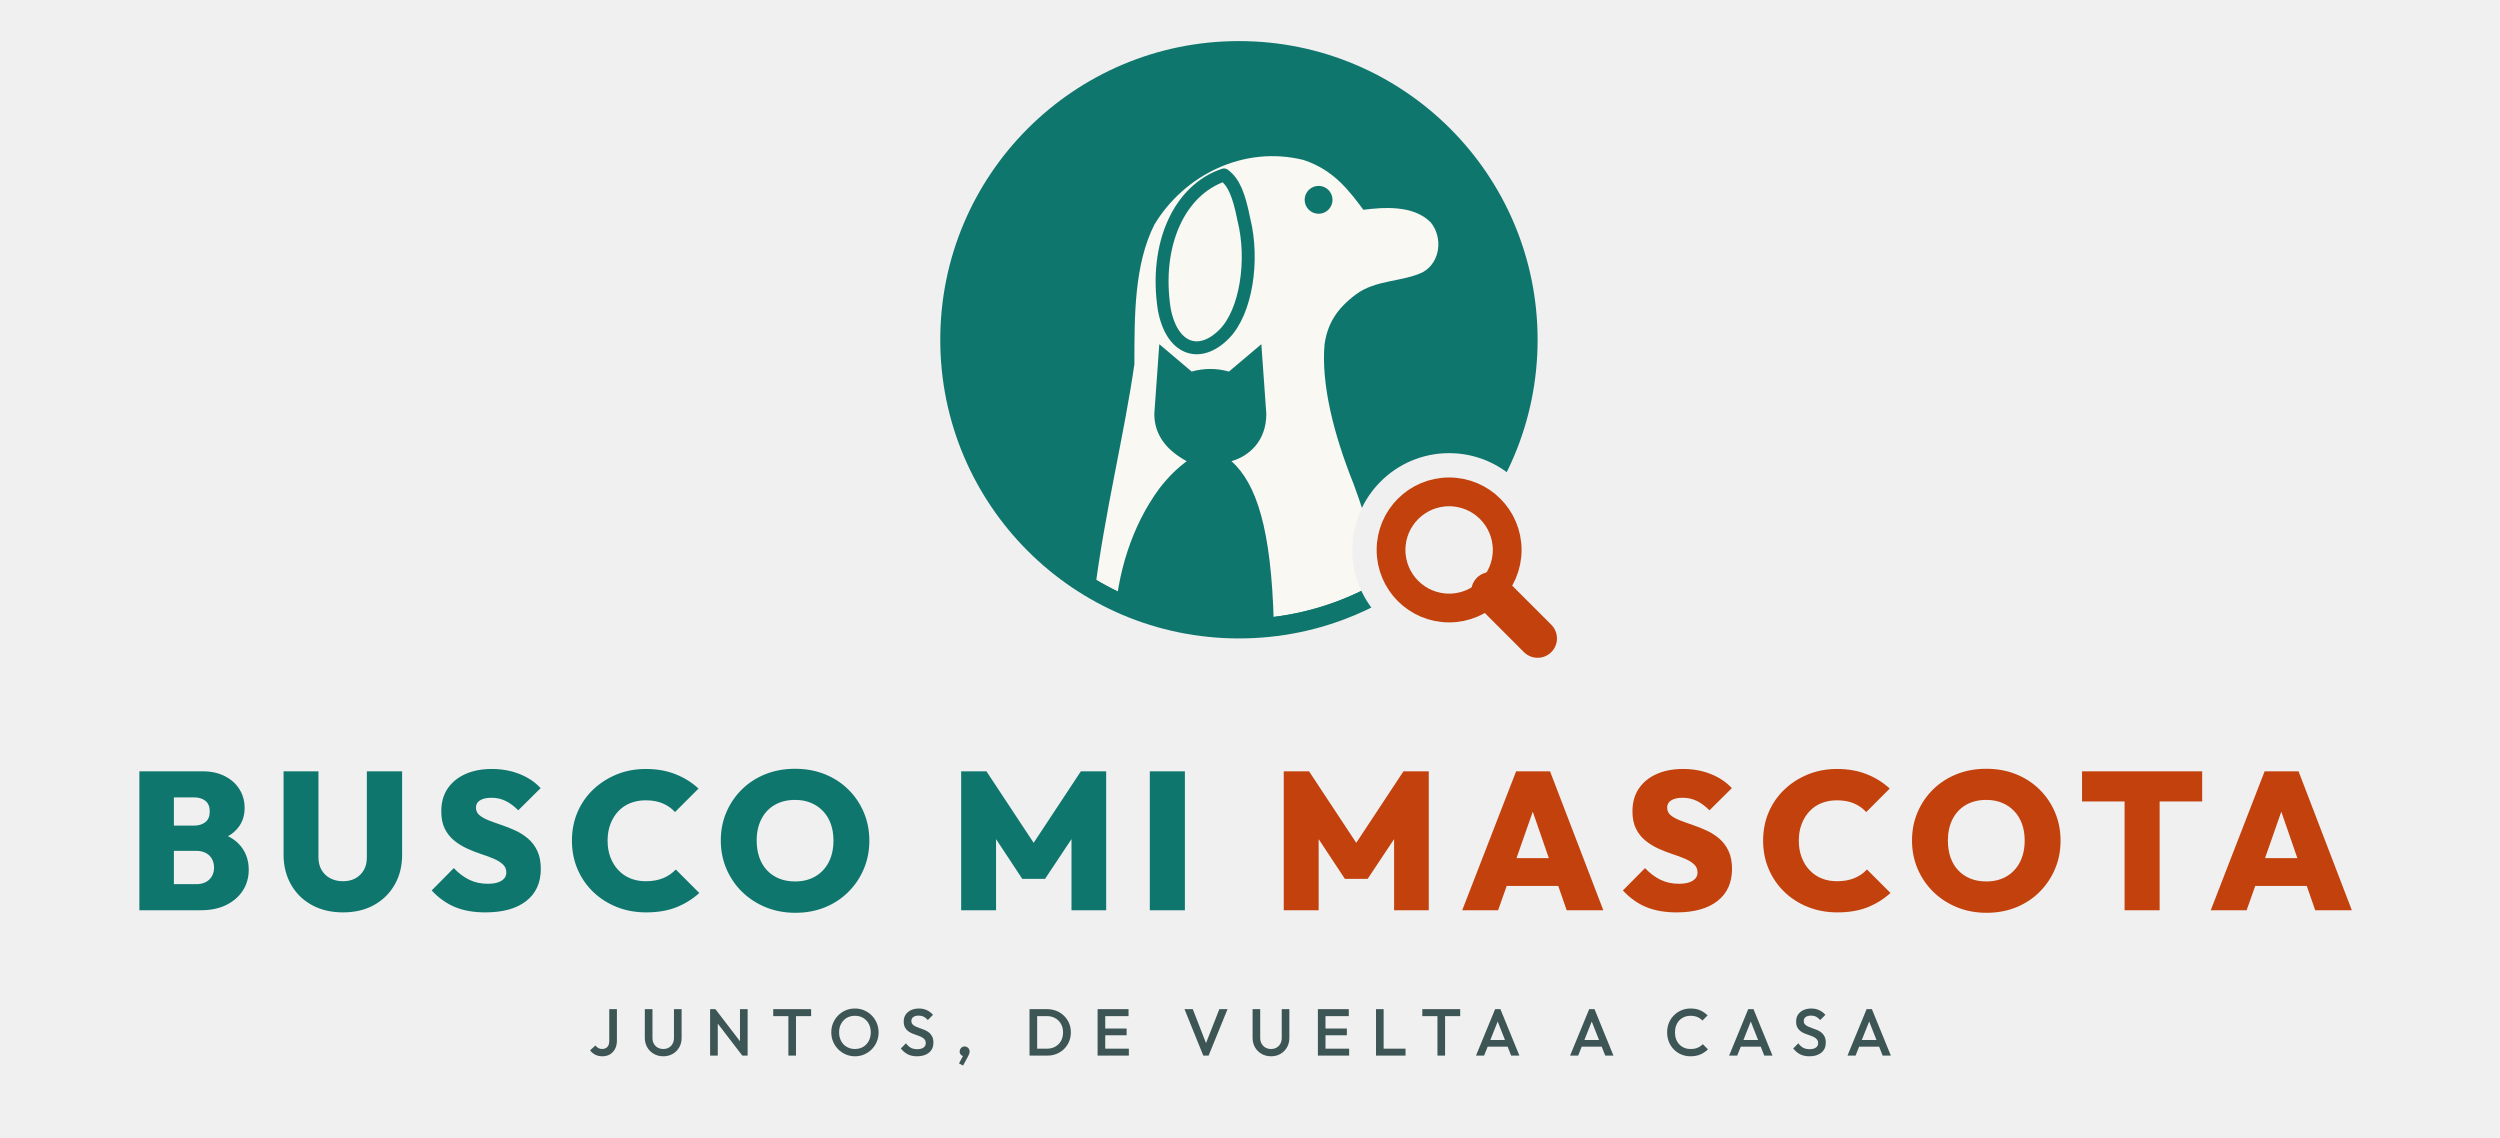
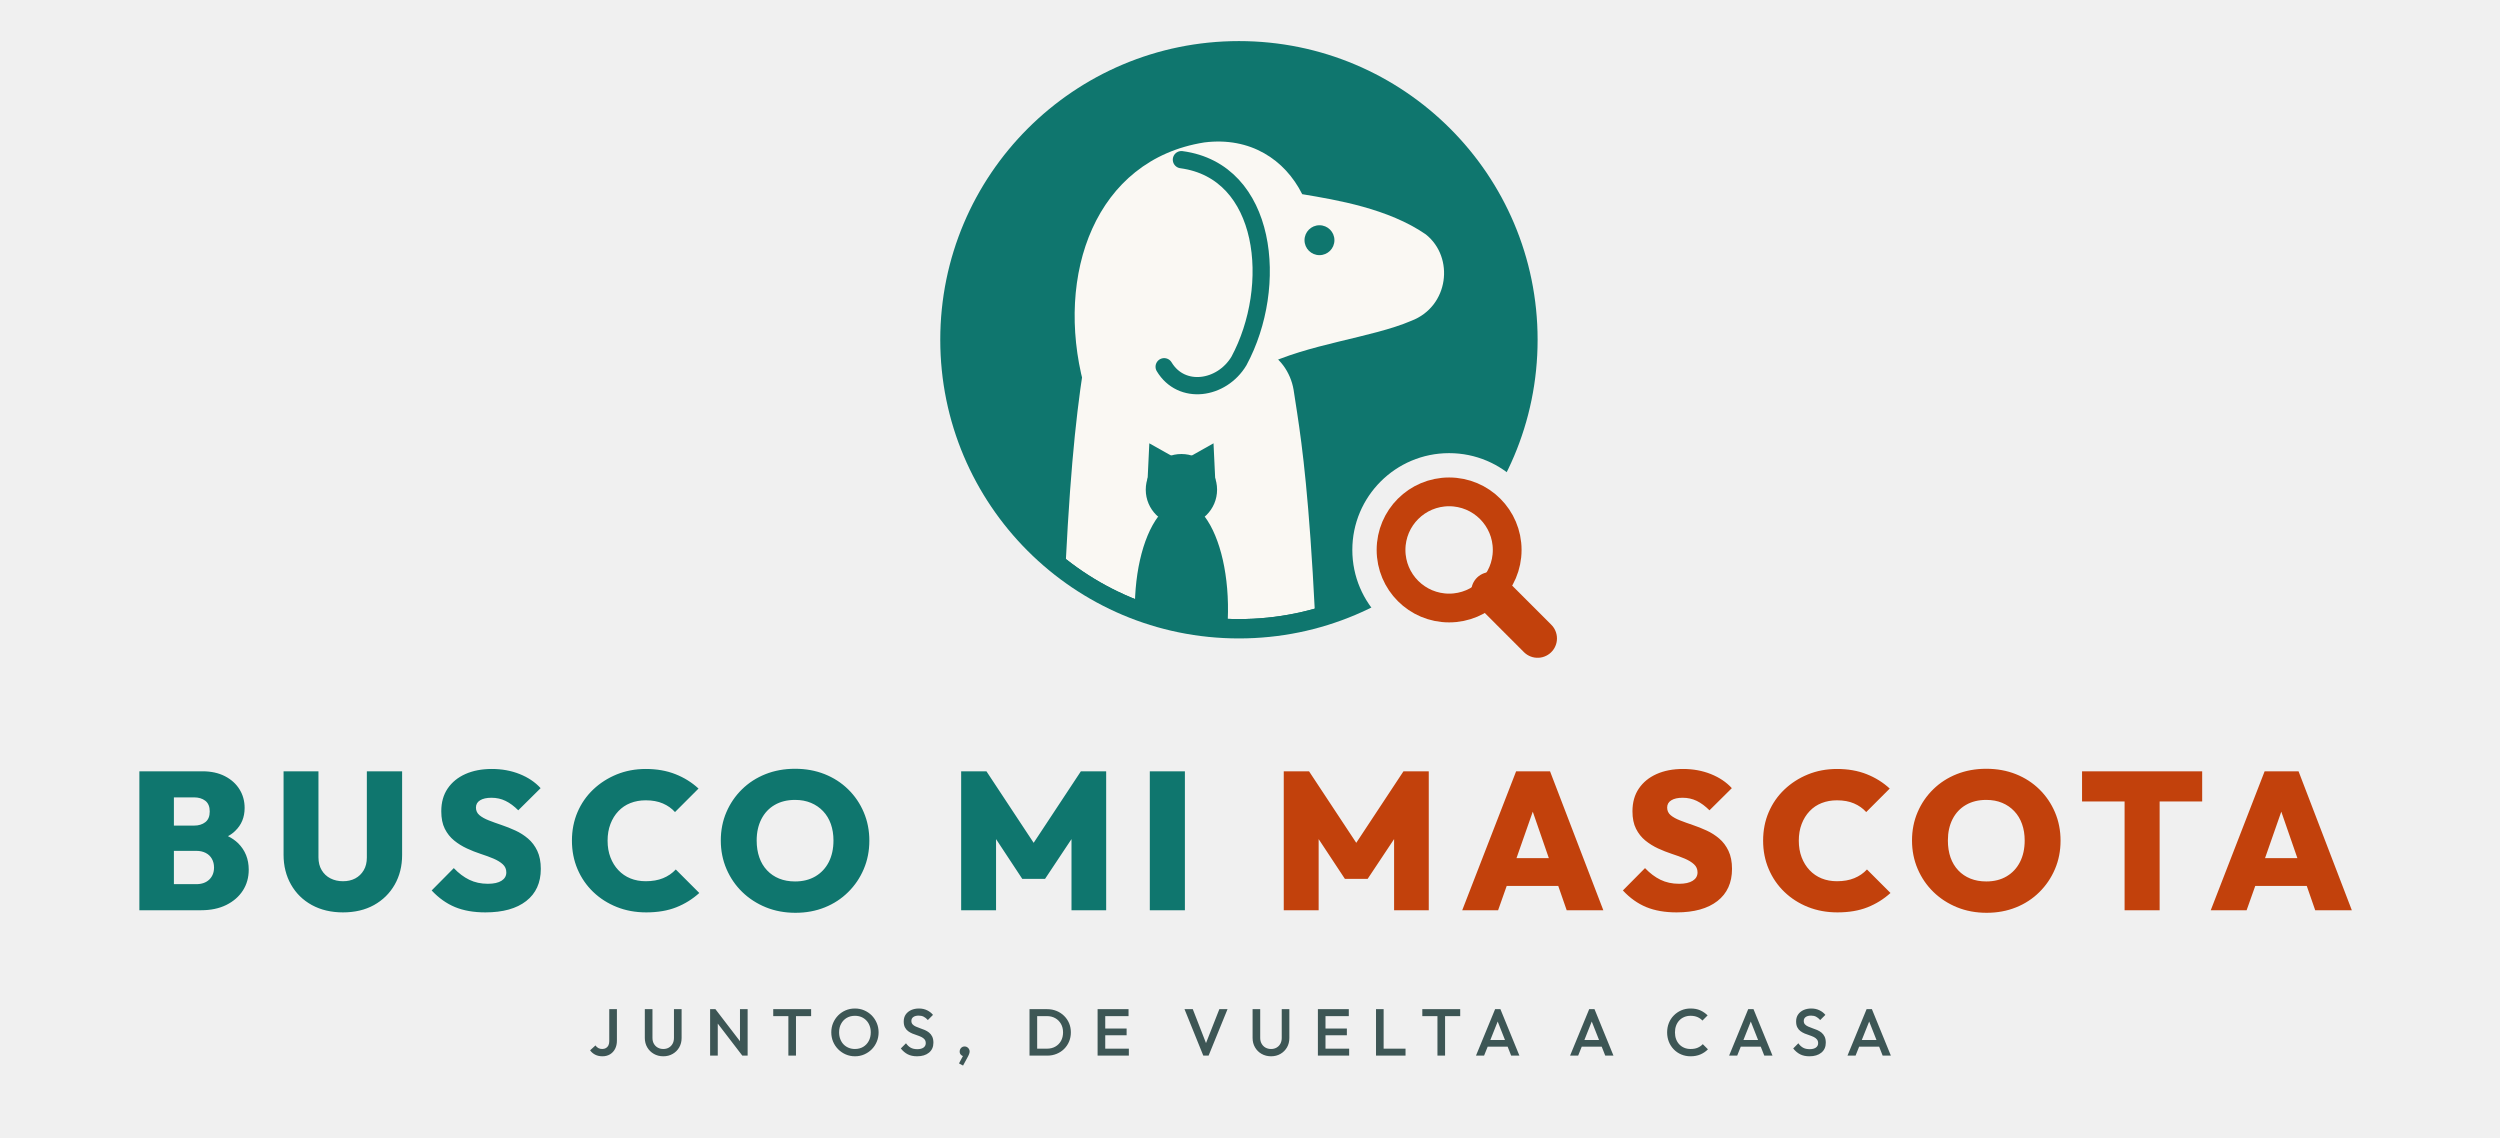
<svg xmlns="http://www.w3.org/2000/svg" viewBox="0 0 791 360" width="791" height="360" role="img" aria-label="Busco mi mascota. Juntos, de vuelta a casa">
  <g transform="translate(290.5 6) scale(1.75)">
    <defs>
-       <mask id="k6" maskUnits="userSpaceOnUse" x="-20" y="-20" width="200" height="200">
-         <rect x="-20" y="-20" width="200" height="200" fill="#fff" />
-         <path d="M54 28 C45 31 40 42 42 55 C43.5 63 49 65 54 60 C58.5 55.5 60 45 58 37 C57 32 56 29.5 54 28" fill="none" stroke="#000" stroke-linecap="round" stroke-width="2.6" />
-         <path d="M40 76 L41 62 L47.5 67.5 C50 66.8 52.5 66.8 55 67.5 L61.5 62 L62.5 76 C62.5 81.5 59 84.5 55.5 85.5 C60.5 90 63.5 99 64 118 L32 118 C32.5 108 35.5 98.5 41 91 C43 88.4 44.8 86.8 46.5 85.5 C42.8 83.5 40 80.5 40 76 Z" fill="#000" />
-         <circle cx="73" cy="33" r="2.8" fill="#000" />
+       <mask id="k6" maskUnits="userSpaceOnUse" x="-20" y="-20" width="260" height="360">
+         <rect x="-20" y="-20" width="260" height="360" fill="#fff" />
+         <path d="M92 40 C122 44 126 84 112 110 C106 120 92 122 86 112" fill="none" stroke="#000" stroke-width="6" stroke-linecap="round" />
+         <circle cx="140" cy="68" r="5.2" fill="#000" />
+         <g transform="translate(92 200) scale(.62) translate(-30 -100)">
+           <g fill="#000">
+             <circle cx="30" cy="27" r="20" />
+             <path d="M11 22 L12 1 L28 10 Z" />
+             <path d="M49 22 L48 1 L32 10 Z" />
+             <path d="M17 42 C8 54 3 76 4 100 L56 100 C57 76 52 54 43 42 Z" />
+           </g>
+         </g>
      </mask>
-       <mask id="k8" maskUnits="userSpaceOnUse" x="-20" y="-20" width="200" height="200">
-         <rect x="-20" y="-20" width="200" height="200" fill="#fff" />
+       <mask id="k8" maskUnits="userSpaceOnUse" x="-20" y="-20" width="260" height="360">
+         <rect x="-20" y="-20" width="260" height="360" fill="#fff" />
        <circle cx="96" cy="96" r="17.5" fill="#000" />
        <line x1="104" y1="104" x2="112" y2="112" fill="none" stroke="#000" stroke-linecap="round" stroke-width="14" />
      </mask>
      <clipPath id="k7">
        <circle cx="58" cy="58" r="50.5" />
      </clipPath>
    </defs>
    <g mask="url(#k8)">
      <circle cx="58" cy="58" r="54" fill="#0f766e" />
      <g clip-path="url(#k7)">
-         <g transform="translate(58 66) scale(.9) translate(-57 -70)">
+         <g transform="translate(58 66) scale(.52) translate(-112 -118)">
          <g mask="url(#k6)">
-             <path d="M27 160 L28 112 C30 96 34 80 36 66 C36 56 36 46 40 38 C46 28 58 22 70 25 C76 27 79 31 82 35 C86 34.5 92 34 95.5 37.5 C98 40.5 97.5 45.5 94 47.5 C90 49.5 84.5 49 80.5 52 C76.5 55 74.8 58 74.2 62 C73.5 70 76 80 80 90 C83 98 85 106 86 112 L87 160 Z" fill="#faf8f3" />
+             <g fill="#faf8f3">
+               <path d="M58 118 C48 80 62 40 100 34 C116 32 128 40 134 52 C146 54 164 57 177 66 C187 74 185 91 172 96 C158 102 136 104 120 112 L112 130 Z" />
+               <path d="M60 100 C54 134 50 168 48 330 L142 330 C140 168 134 140 131 120 C130 114 126 108 120 106 L100 96 Z" />
+             </g>
          </g>
        </g>
      </g>
    </g>
    <circle cx="96" cy="96" r="10.5" fill="none" stroke="#c2410c" stroke-width="5.2" />
    <line x1="103.5" y1="103.5" x2="112" y2="112" stroke="#c2410c" stroke-width="7" stroke-linecap="round" />
  </g>
  <path fill="#0f766e" d="M63.63 288L44.1 288L44.1 244.04L64.07 244.04Q68.16 244.04 71.17 245.59Q74.17 247.14 75.78 249.75Q77.4 252.35 77.4 255.64L77.4 255.64Q77.4 260.04 74.42 262.89L74.42 262.89Q73.43 263.88 72.13 264.56L72.13 264.56Q73.99 265.49 75.35 266.8L75.35 266.8Q78.7 270.14 78.7 275.17L78.7 275.17Q78.7 278.89 76.84 281.77Q74.98 284.65 71.6 286.33Q68.22 288 63.63 288L63.63 288M62.08 269.21L55.02 269.21L55.02 279.75L62.08 279.75Q64.69 279.75 66.21 278.3Q67.72 276.84 67.72 274.48L67.72 274.48Q67.72 272.93 67.04 271.73Q66.36 270.52 65.09 269.87Q63.82 269.21 62.08 269.21L62.08 269.21M61.4 252.29L55.02 252.29L55.02 261.22L61.4 261.22Q63.57 261.22 64.97 260.13Q66.36 259.05 66.36 256.75Q66.36 254.46 64.97 253.37Q63.57 252.29 61.4 252.29L61.4 252.29M108.51 288.68L108.51 288.68Q102.93 288.68 98.68 286.36Q94.43 284.03 92.08 279.88Q89.72 275.72 89.72 270.45L89.72 270.45L89.72 244.04L100.76 244.04L100.76 271.26Q100.76 273.62 101.78 275.32Q102.8 277.03 104.57 277.93Q106.34 278.82 108.51 278.82L108.51 278.82Q110.74 278.82 112.41 277.93Q114.09 277.03 115.08 275.35Q116.07 273.68 116.07 271.32L116.07 271.32L116.07 244.04L127.23 244.04L127.23 270.52Q127.23 275.79 124.88 279.91Q122.52 284.03 118.33 286.36Q114.15 288.68 108.51 288.68M153.57 288.68L153.57 288.68Q148.05 288.68 143.99 287.01Q139.93 285.33 136.58 281.74L136.58 281.74L143.58 274.67Q145.88 277.09 148.48 278.36Q151.09 279.63 154.37 279.63L154.37 279.63Q157.16 279.63 158.68 278.67Q160.2 277.71 160.2 276.03L160.2 276.03Q160.2 274.48 159.08 273.46Q157.97 272.44 156.14 271.66Q154.31 270.89 152.11 270.18Q149.91 269.46 147.71 268.44Q145.51 267.42 143.68 265.93Q141.85 264.44 140.73 262.21Q139.62 259.98 139.62 256.69L139.62 256.69Q139.62 252.47 141.63 249.5Q143.65 246.52 147.24 244.91Q150.84 243.3 155.61 243.3L155.61 243.3Q160.39 243.3 164.42 244.91Q168.45 246.52 171.05 249.37L171.05 249.37L163.98 256.38Q162 254.4 159.95 253.4Q157.91 252.41 155.49 252.41L155.49 252.41Q153.19 252.41 151.89 253.22Q150.59 254.02 150.59 255.51L150.59 255.51Q150.59 257 151.71 257.93Q152.82 258.86 154.65 259.57Q156.48 260.29 158.68 261.03Q160.88 261.77 163.05 262.77Q165.22 263.76 167.05 265.31Q168.88 266.86 170 269.21Q171.11 271.57 171.11 274.92L171.11 274.92Q171.11 281.49 166.49 285.09Q161.88 288.68 153.57 288.68M204.46 288.68L204.46 288.68Q199.43 288.68 195.16 286.98Q190.88 285.27 187.68 282.2Q184.49 279.13 182.72 274.98Q180.96 270.83 180.96 265.99L180.96 265.99Q180.96 261.09 182.72 256.97Q184.49 252.85 187.68 249.81Q190.88 246.77 195.12 245.03Q199.37 243.3 204.33 243.3L204.33 243.3Q209.54 243.3 213.69 244.94Q217.85 246.58 221.01 249.5L221.01 249.5L213.57 256.94Q212.02 255.2 209.72 254.21Q207.43 253.22 204.33 253.22L204.33 253.22Q201.66 253.22 199.46 254.09Q197.26 254.95 195.65 256.66Q194.04 258.36 193.14 260.72Q192.24 263.08 192.24 265.99L192.24 265.99Q192.24 268.9 193.14 271.26Q194.04 273.62 195.65 275.32Q197.26 277.03 199.46 277.93Q201.66 278.82 204.33 278.82L204.33 278.82Q207.43 278.82 209.79 277.86Q212.14 276.9 213.82 275.1L213.82 275.1L221.26 282.54Q218.03 285.46 213.97 287.07Q209.91 288.68 204.46 288.68M251.69 288.81L251.69 288.81Q246.6 288.81 242.32 287.07Q238.05 285.33 234.85 282.23Q231.66 279.13 229.86 274.95Q228.06 270.76 228.06 265.93L228.06 265.93Q228.06 261.09 229.83 256.97Q231.6 252.85 234.76 249.75Q237.92 246.65 242.2 244.94Q246.48 243.24 251.56 243.24L251.56 243.24Q256.64 243.24 260.92 244.94Q265.2 246.65 268.36 249.75Q271.53 252.85 273.29 257Q275.06 261.15 275.06 265.99L275.06 265.99Q275.06 270.83 273.29 274.98Q271.53 279.13 268.36 282.26Q265.2 285.4 260.95 287.1Q256.71 288.81 251.69 288.81M251.56 278.89L251.56 278.89Q255.28 278.89 258.01 277.27Q260.74 275.66 262.23 272.75Q263.71 269.83 263.71 265.93L263.71 265.93Q263.71 263.08 262.88 260.72Q262.04 258.36 260.43 256.66Q258.81 254.95 256.58 254.02Q254.35 253.09 251.56 253.09L251.56 253.09Q247.84 253.09 245.11 254.68Q242.39 256.26 240.9 259.17Q239.41 262.08 239.41 265.93L239.41 265.93Q239.41 268.9 240.25 271.29Q241.08 273.68 242.7 275.38Q244.31 277.09 246.54 277.99Q248.77 278.89 251.56 278.89M315.15 288L304.11 288L304.11 244.04L312.11 244.04L327.05 266.67L341.99 244.04L349.99 244.04L349.99 288L339.02 288L339.02 265.49L330.65 278.08L323.45 278.08L315.15 265.49L315.15 288M374.9 288L363.8 288L363.8 244.04L374.9 244.04L374.9 288" />
  <path fill="#c2410c" d="M417.22 288L406.18 288L406.18 244.04L414.18 244.04L429.12 266.67L444.06 244.04L452.06 244.04L452.06 288L441.09 288L441.09 265.49L432.72 278.08L425.53 278.08L417.22 265.49L417.22 288M474 288L462.65 288L479.7 244.04L490.43 244.04L507.29 288L495.7 288L493.03 280.31L476.72 280.31L474 288M479.82 271.51L490.05 271.51L484.97 256.81L479.82 271.51M530.46 288.68L530.46 288.68Q524.95 288.68 520.88 287.01Q516.82 285.33 513.48 281.74L513.48 281.74L520.48 274.67Q522.78 277.09 525.38 278.36Q527.98 279.63 531.27 279.63L531.27 279.63Q534.06 279.63 535.58 278.67Q537.1 277.71 537.1 276.03L537.1 276.03Q537.1 274.48 535.98 273.46Q534.87 272.44 533.04 271.66Q531.21 270.89 529.01 270.18Q526.81 269.46 524.6 268.44Q522.4 267.42 520.57 265.93Q518.75 264.44 517.63 262.21Q516.51 259.98 516.51 256.69L516.51 256.69Q516.51 252.47 518.53 249.5Q520.54 246.52 524.14 244.91Q527.74 243.3 532.51 243.3L532.51 243.3Q537.28 243.3 541.31 244.91Q545.34 246.52 547.95 249.37L547.95 249.37L540.88 256.38Q538.9 254.4 536.85 253.4Q534.8 252.41 532.39 252.41L532.39 252.41Q530.09 252.41 528.79 253.22Q527.49 254.02 527.49 255.51L527.49 255.51Q527.49 257 528.6 257.93Q529.72 258.86 531.55 259.57Q533.38 260.29 535.58 261.03Q537.78 261.77 539.95 262.77Q542.12 263.76 543.95 265.31Q545.78 266.86 546.89 269.21Q548.01 271.57 548.01 274.92L548.01 274.92Q548.01 281.49 543.39 285.09Q538.77 288.68 530.46 288.68M581.35 288.68L581.35 288.68Q576.33 288.68 572.05 286.98Q567.77 285.27 564.58 282.2Q561.39 279.13 559.62 274.98Q557.85 270.83 557.85 265.99L557.85 265.99Q557.85 261.09 559.62 256.97Q561.39 252.85 564.58 249.81Q567.77 246.77 572.02 245.03Q576.27 243.3 581.23 243.3L581.23 243.3Q586.44 243.3 590.59 244.94Q594.74 246.58 597.91 249.5L597.91 249.5L590.47 256.94Q588.92 255.2 586.62 254.21Q584.33 253.22 581.23 253.22L581.23 253.22Q578.56 253.22 576.36 254.09Q574.16 254.95 572.55 256.66Q570.94 258.36 570.04 260.72Q569.14 263.08 569.14 265.99L569.14 265.99Q569.14 268.9 570.04 271.26Q570.94 273.62 572.55 275.32Q574.16 277.03 576.36 277.93Q578.56 278.82 581.23 278.82L581.23 278.82Q584.33 278.82 586.68 277.86Q589.04 276.9 590.71 275.1L590.71 275.1L598.15 282.54Q594.93 285.46 590.87 287.07Q586.81 288.68 581.35 288.68M628.58 288.81L628.58 288.81Q623.5 288.81 619.22 287.07Q614.94 285.33 611.75 282.23Q608.56 279.13 606.76 274.95Q604.96 270.76 604.96 265.93L604.96 265.93Q604.96 261.09 606.73 256.97Q608.49 252.85 611.66 249.75Q614.82 246.65 619.1 244.94Q623.37 243.24 628.46 243.24L628.46 243.24Q633.54 243.24 637.82 244.94Q642.1 246.65 645.26 249.75Q648.42 252.85 650.19 257Q651.96 261.15 651.96 265.99L651.96 265.99Q651.96 270.83 650.19 274.98Q648.42 279.13 645.26 282.26Q642.1 285.4 637.85 287.1Q633.6 288.81 628.58 288.81M628.46 278.89L628.46 278.89Q632.18 278.89 634.91 277.27Q637.63 275.66 639.12 272.75Q640.61 269.83 640.61 265.93L640.61 265.93Q640.61 263.08 639.77 260.72Q638.94 258.36 637.32 256.66Q635.71 254.95 633.48 254.02Q631.25 253.09 628.46 253.09L628.46 253.09Q624.74 253.09 622.01 254.68Q619.28 256.26 617.79 259.17Q616.31 262.08 616.31 265.93L616.31 265.93Q616.31 268.9 617.14 271.29Q617.98 273.68 619.59 275.38Q621.2 277.09 623.44 277.99Q625.67 278.89 628.46 278.89M683.31 288L672.22 288L672.22 253.59L658.76 253.59L658.76 244.04L696.77 244.04L696.77 253.59L683.31 253.59L683.31 288M710.83 288L699.48 288L716.53 244.04L727.26 244.04L744.12 288L732.53 288L729.86 280.31L713.56 280.31L710.83 288M716.66 271.51L726.89 271.51L721.8 256.81L716.66 271.51" />
  <path fill="#3d5655" d="M190.59 334.21L190.59 334.21Q189.31 334.21 188.31 333.7Q187.31 333.18 186.71 332.32L186.71 332.32L188.41 330.77Q188.76 331.31 189.31 331.61Q189.86 331.9 190.51 331.9L190.51 331.9Q191.22 331.9 191.72 331.61Q192.23 331.31 192.5 330.77Q192.77 330.22 192.77 329.46L192.77 329.46L192.77 319.3L195.19 319.3L195.19 329.27Q195.19 330.75 194.61 331.86Q194.03 332.97 193.01 333.59Q191.98 334.21 190.59 334.21M209.86 334.21L209.86 334.21Q208.2 334.21 206.88 333.45Q205.56 332.7 204.79 331.39Q204.02 330.07 204.02 328.41L204.02 328.41L204.02 319.3L206.44 319.3L206.44 328.39Q206.44 329.46 206.89 330.25Q207.34 331.04 208.12 331.47Q208.9 331.9 209.86 331.9L209.86 331.9Q210.85 331.9 211.61 331.47Q212.36 331.04 212.8 330.25Q213.24 329.46 213.24 328.41L213.24 328.41L213.24 319.3L215.66 319.3L215.66 328.44Q215.66 330.09 214.9 331.4Q214.15 332.7 212.84 333.45Q211.54 334.21 209.86 334.21M227.1 334L224.68 334L224.68 319.3L226.36 319.3L234.13 329.44L234.13 319.3L236.55 319.3L236.55 334L234.87 334L227.1 323.86L227.1 334M251.85 334L249.44 334L249.44 321.5L244.65 321.5L244.65 319.3L256.64 319.3L256.64 321.5L251.85 321.5L251.85 334M270.53 334.21L270.53 334.21Q268.96 334.21 267.59 333.62Q266.23 333.03 265.2 331.99Q264.17 330.95 263.59 329.58Q263.02 328.2 263.02 326.63L263.02 326.63Q263.02 325.05 263.59 323.69Q264.17 322.32 265.19 321.28Q266.21 320.25 267.56 319.67Q268.92 319.09 270.49 319.09L270.49 319.09Q272.07 319.09 273.42 319.67Q274.78 320.25 275.81 321.28Q276.83 322.32 277.41 323.7Q277.99 325.07 277.99 326.65L277.99 326.65Q277.99 328.23 277.41 329.6Q276.83 330.98 275.82 332Q274.8 333.03 273.44 333.62Q272.09 334.21 270.53 334.21M270.49 331.9L270.49 331.9Q271.98 331.9 273.11 331.23Q274.23 330.56 274.87 329.37Q275.51 328.18 275.51 326.63L275.51 326.63Q275.51 325.47 275.14 324.52Q274.78 323.56 274.1 322.86Q273.43 322.16 272.52 321.78Q271.61 321.4 270.49 321.4L270.49 321.4Q269.02 321.4 267.9 322.06Q266.78 322.72 266.14 323.9Q265.49 325.07 265.49 326.63L265.49 326.63Q265.49 327.78 265.86 328.76Q266.23 329.74 266.89 330.43Q267.55 331.12 268.48 331.51Q269.4 331.9 270.49 331.9M290.16 334.21L290.16 334.21Q288.42 334.21 287.2 333.58Q285.98 332.95 285.02 331.73L285.02 331.73L286.66 330.09Q287.27 330.98 288.11 331.47Q288.95 331.96 290.25 331.96L290.25 331.96Q291.47 331.96 292.19 331.46Q292.91 330.95 292.91 330.07L292.91 330.07Q292.91 329.34 292.54 328.88Q292.16 328.41 291.54 328.11Q290.92 327.81 290.17 327.56Q289.43 327.32 288.68 327.02Q287.94 326.71 287.32 326.25Q286.7 325.79 286.32 325.05Q285.94 324.32 285.94 323.19L285.94 323.19Q285.94 321.88 286.58 320.97Q287.22 320.06 288.32 319.57Q289.41 319.09 290.75 319.09L290.75 319.09Q292.2 319.09 293.35 319.66Q294.49 320.22 295.2 321.11L295.2 321.11L293.57 322.74Q292.94 322.03 292.25 321.68Q291.57 321.34 290.69 321.34L290.69 321.34Q289.6 321.34 288.98 321.78Q288.36 322.22 288.36 323.02L288.36 323.02Q288.36 323.69 288.74 324.1Q289.11 324.51 289.73 324.79Q290.35 325.07 291.1 325.33Q291.84 325.58 292.59 325.89Q293.33 326.21 293.95 326.7Q294.57 327.2 294.95 327.97Q295.33 328.75 295.33 329.93L295.33 329.93Q295.33 331.9 293.93 333.06Q292.54 334.21 290.16 334.21M304.71 337.15L303.43 336.46L304.67 334.13Q304.33 334.04 304.06 333.75L304.06 333.75Q303.64 333.35 303.64 332.72L303.64 332.72Q303.64 332.05 304.09 331.57Q304.54 331.1 305.21 331.1L305.21 331.1Q305.84 331.1 306.32 331.57Q306.79 332.05 306.79 332.72L306.79 332.72Q306.79 332.99 306.67 333.36Q306.56 333.73 306.26 334.29L306.26 334.29L304.71 337.15M331.37 334L325.74 334L325.74 319.3L331.33 319.3Q332.92 319.3 334.29 319.86Q335.65 320.41 336.67 321.41Q337.69 322.41 338.26 323.74Q338.82 325.07 338.82 326.65L338.82 326.65Q338.82 328.2 338.26 329.55Q337.69 330.89 336.68 331.89Q335.67 332.89 334.31 333.44Q332.94 334 331.37 334L331.37 334M331.26 321.5L328.16 321.5L328.16 331.8L331.26 331.8Q332.78 331.8 333.92 331.14Q335.06 330.49 335.71 329.33Q336.35 328.16 336.35 326.63L336.35 326.63Q336.35 325.12 335.69 323.96Q335.04 322.81 333.9 322.16Q332.75 321.5 331.26 321.5L331.26 321.5M357.17 334L347.28 334L347.28 319.3L357.07 319.3L357.07 321.5L349.7 321.5L349.7 325.43L356.46 325.43L356.46 327.55L349.7 327.55L349.7 331.8L357.17 331.8L357.17 334M382.4 334L380.72 334L374.78 319.3L377.4 319.3L381.58 330.03L385.8 319.3L388.39 319.3L382.4 334M402.16 334.21L402.16 334.21Q400.5 334.21 399.17 333.45Q397.85 332.7 397.09 331.39Q396.32 330.07 396.32 328.41L396.32 328.41L396.32 319.3L398.73 319.3L398.73 328.39Q398.73 329.46 399.19 330.25Q399.64 331.04 400.41 331.47Q401.19 331.9 402.16 331.9L402.16 331.9Q403.14 331.9 403.9 331.47Q404.66 331.04 405.1 330.25Q405.54 329.46 405.54 328.41L405.54 328.41L405.54 319.3L407.95 319.3L407.95 328.44Q407.95 330.09 407.2 331.4Q406.44 332.7 405.14 333.45Q403.84 334.21 402.16 334.21M426.87 334L416.98 334L416.98 319.3L426.76 319.3L426.76 321.5L419.39 321.5L419.39 325.43L426.15 325.43L426.15 327.55L419.39 327.55L419.39 331.8L426.87 331.8L426.87 334M444.71 334L435.37 334L435.37 319.3L437.78 319.3L437.78 331.8L444.71 331.8L444.71 334M457.22 334L454.81 334L454.81 321.5L450.02 321.5L450.02 319.3L462.01 319.3L462.01 321.5L457.22 321.5L457.22 334M469.56 334L467 334L473.05 319.3L474.73 319.3L480.74 334L478.13 334L477.02 331.17L470.7 331.17L469.56 334M471.54 329.06L476.18 329.06L473.87 323.21L471.54 329.06M499.33 334L496.77 334L502.82 319.3L504.5 319.3L510.5 334L507.9 334L506.78 331.17L500.46 331.17L499.33 334M501.3 329.06L505.94 329.06L503.63 323.21L501.3 329.06M534.89 334.21L534.89 334.21Q533.3 334.21 531.94 333.63Q530.59 333.06 529.58 332.02Q528.57 330.98 528.02 329.6Q527.48 328.23 527.48 326.65L527.48 326.65Q527.48 325.07 528.02 323.7Q528.57 322.32 529.58 321.3Q530.59 320.27 531.94 319.68Q533.3 319.09 534.89 319.09L534.89 319.09Q536.68 319.09 537.98 319.68Q539.28 320.27 540.29 321.27L540.29 321.27L538.65 322.91Q538 322.2 537.07 321.8Q536.13 321.4 534.89 321.4L534.89 321.4Q533.8 321.4 532.9 321.78Q531.99 322.16 531.33 322.86Q530.67 323.56 530.31 324.53Q529.96 325.5 529.96 326.65L529.96 326.65Q529.96 327.81 530.31 328.77Q530.67 329.74 531.33 330.44Q531.99 331.14 532.9 331.52Q533.8 331.9 534.89 331.9L534.89 331.9Q536.24 331.9 537.17 331.49Q538.1 331.08 538.76 330.37L538.76 330.37L540.39 332Q539.39 333.03 538.02 333.62Q536.66 334.21 534.89 334.21M549.65 334L547.09 334L553.13 319.3L554.81 319.3L560.82 334L558.22 334L557.1 331.17L550.78 331.17L549.65 334M551.62 329.06L556.26 329.06L553.95 323.21L551.62 329.06M572.51 334.21L572.51 334.21Q570.77 334.21 569.55 333.58Q568.33 332.95 567.37 331.73L567.37 331.73L569 330.09Q569.61 330.98 570.45 331.47Q571.29 331.96 572.6 331.96L572.6 331.96Q573.81 331.96 574.54 331.46Q575.26 330.95 575.26 330.07L575.26 330.07Q575.26 329.34 574.88 328.88Q574.51 328.41 573.89 328.11Q573.27 327.81 572.52 327.56Q571.78 327.32 571.03 327.02Q570.29 326.71 569.67 326.25Q569.05 325.79 568.67 325.05Q568.29 324.32 568.29 323.19L568.29 323.19Q568.29 321.88 568.93 320.97Q569.57 320.06 570.66 319.57Q571.76 319.09 573.1 319.09L573.1 319.09Q574.55 319.09 575.69 319.66Q576.84 320.22 577.55 321.11L577.55 321.11L575.91 322.74Q575.28 322.03 574.6 321.68Q573.92 321.34 573.04 321.34L573.04 321.34Q571.94 321.34 571.33 321.78Q570.71 322.22 570.71 323.02L570.71 323.02Q570.71 323.69 571.08 324.1Q571.46 324.51 572.08 324.79Q572.7 325.07 573.45 325.33Q574.19 325.58 574.94 325.89Q575.68 326.21 576.3 326.7Q576.92 327.2 577.3 327.97Q577.68 328.75 577.68 329.93L577.68 329.93Q577.68 331.9 576.28 333.06Q574.88 334.21 572.51 334.21M587.1 334L584.54 334L590.59 319.3L592.27 319.3L598.27 334L595.67 334L594.56 331.17L588.23 331.17L587.1 334M589.07 329.06L593.72 329.06L591.41 323.21L589.07 329.06" />
</svg>
